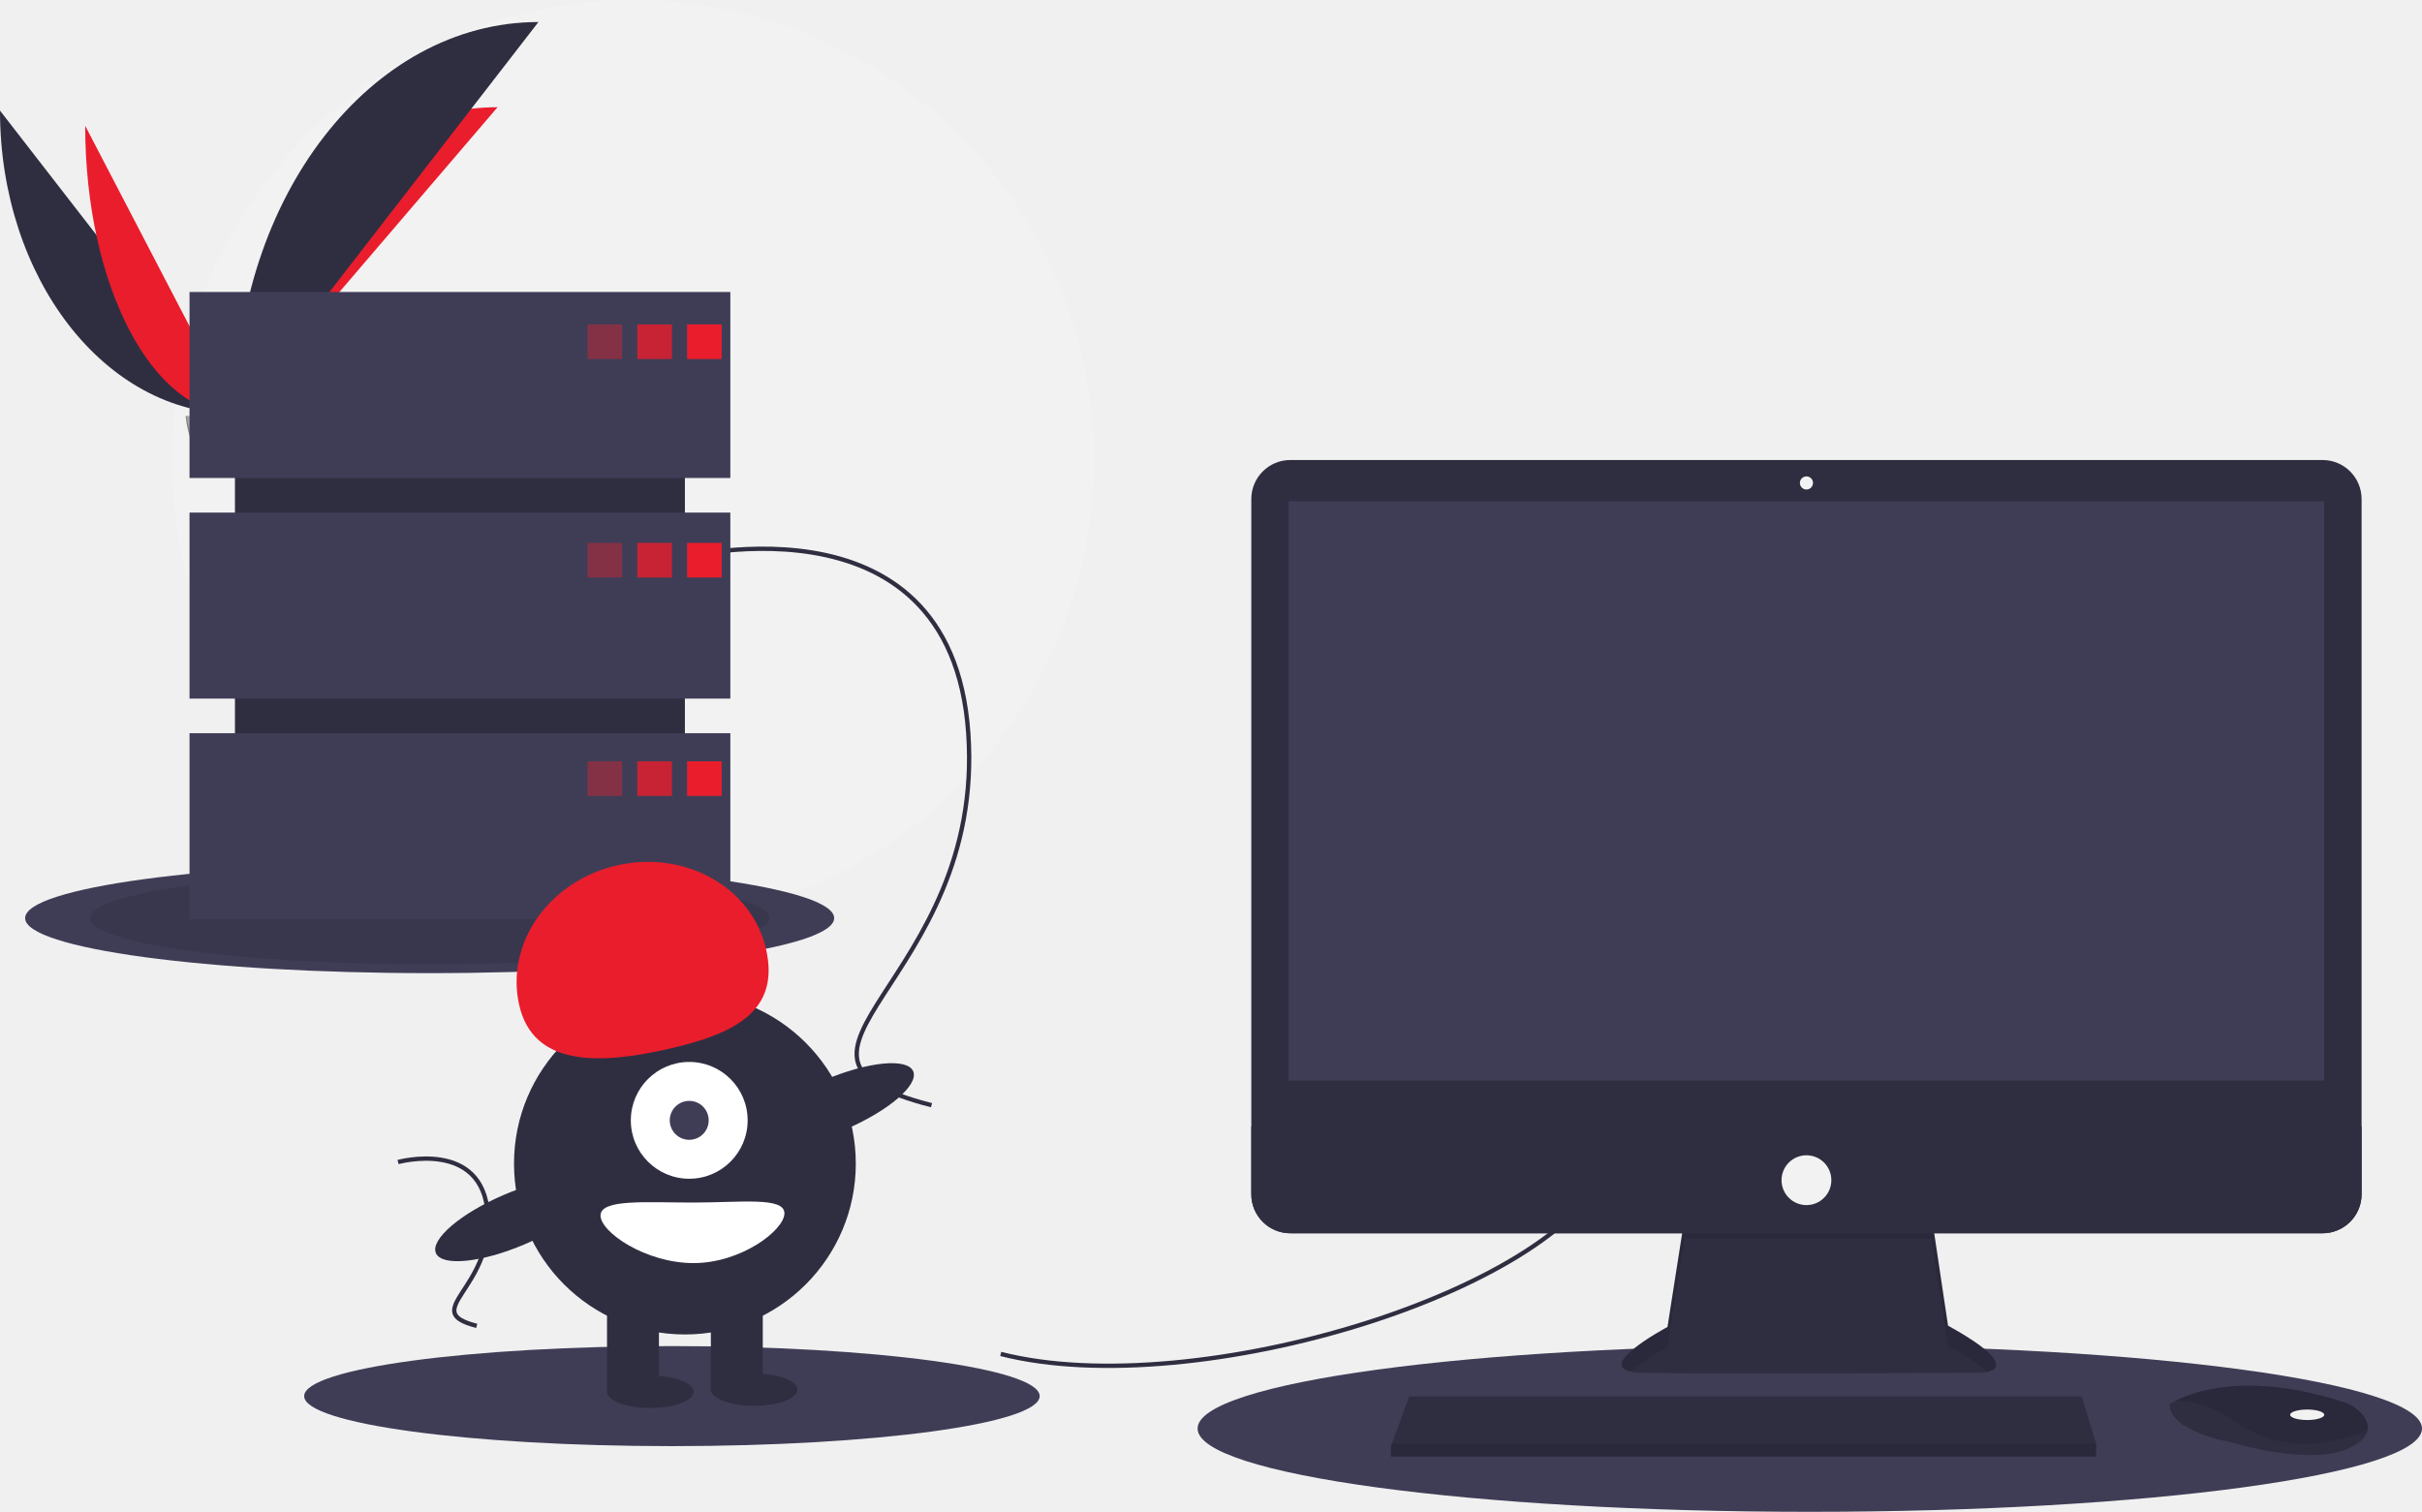
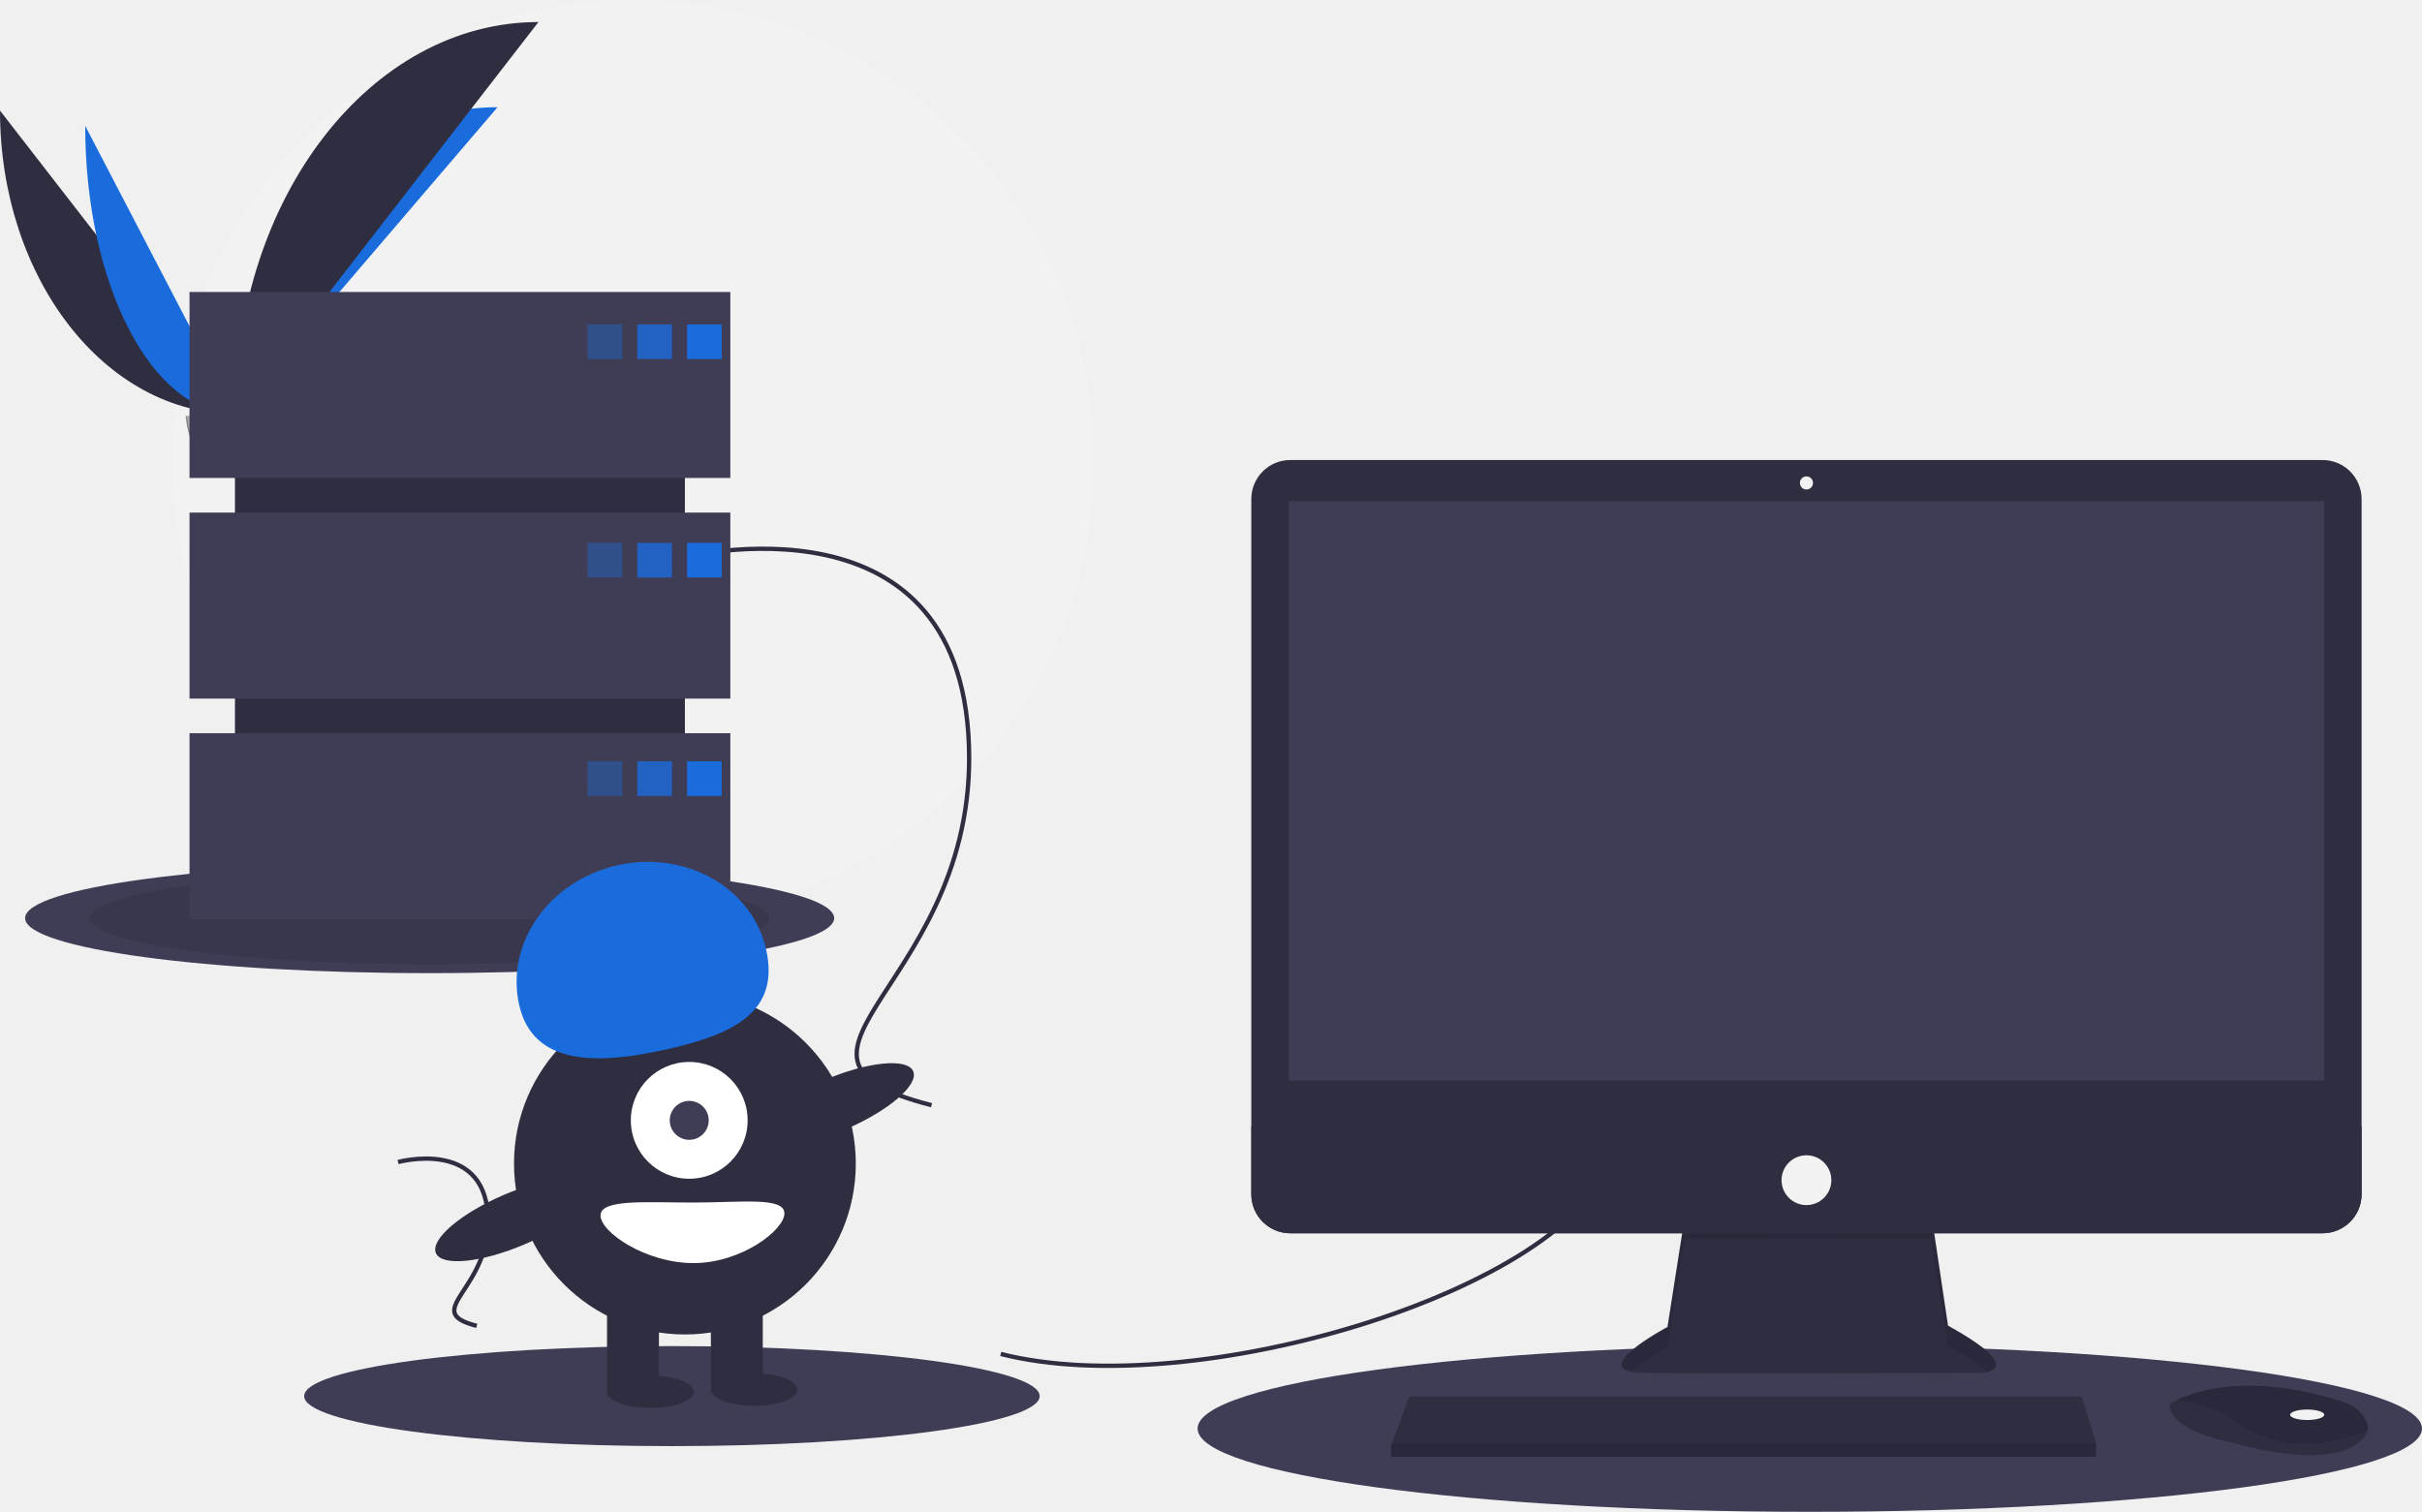
- <svg xmlns="http://www.w3.org/2000/svg" id="aa03ddf9-f8f2-4819-a4ce-be9b0a220741" data-name="Layer 1" width="1119.609" height="699" viewBox="0 0 1119.609 699">
+ <svg xmlns="http://www.w3.org/2000/svg" data-name="Layer 1" width="1119.609" height="699" viewBox="0 0 1119.609 699">
  <circle cx="292.609" cy="213" r="213" fill="#f2f2f2" />
  <path d="M31.391,151.642c0,77.498,48.618,140.208,108.701,140.208" transform="translate(-31.39089 -100.5)" fill="#2f2e41" />
-   <path d="M140.092,291.851c0-78.369,54.255-141.784,121.304-141.784" transform="translate(-31.39089 -100.5)" fill="#ea1d2c" />
-   <path d="M70.775,158.668c0,73.615,31.003,133.183,69.316,133.183" transform="translate(-31.39089 -100.5)" fill="#ea1d2c" />
+   <path d="M140.092,291.851c0-78.369,54.255-141.784,121.304-141.784" transform="translate(-31.39089 -100.5)" fill="#1a6cdd" />
+   <path d="M70.775,158.668c0,73.615,31.003,133.183,69.316,133.183" transform="translate(-31.39089 -100.5)" fill="#1a6cdd" />
  <path d="M140.092,291.851c0-100.138,62.71-181.168,140.208-181.168" transform="translate(-31.39089 -100.5)" fill="#2f2e41" />
  <path d="M117.224,292.839s15.416-.475,20.061-3.783,23.713-7.258,24.866-1.953,23.167,26.388,5.763,26.529-40.439-2.711-45.076-5.535S117.224,292.839,117.224,292.839Z" transform="translate(-31.39089 -100.5)" fill="#a8a8a8" />
  <path d="M168.224,311.785c-17.404.14-40.439-2.711-45.076-5.535-3.531-2.151-4.938-9.869-5.409-13.43-.326.014-.515.02-.515.02s.976,12.433,5.613,15.257,27.672,5.676,45.076,5.535c5.024-.041,6.759-1.828,6.664-4.475C173.879,310.756,171.963,311.755,168.224,311.785Z" transform="translate(-31.39089 -100.5)" opacity="0.2" />
  <ellipse cx="198.609" cy="424.5" rx="187" ry="25.44" fill="#3f3d56" />
  <ellipse cx="198.609" cy="424.5" rx="157" ry="21.359" opacity="0.1" />
  <ellipse cx="836.609" cy="660.5" rx="283" ry="38.5" fill="#3f3d56" />
  <ellipse cx="310.609" cy="645.5" rx="170" ry="23.127" fill="#3f3d56" />
  <path d="M494,726.5c90,23,263-30,282-90" transform="translate(-31.39089 -100.5)" fill="none" stroke="#2f2e41" stroke-miterlimit="10" stroke-width="2" />
  <path d="M341,359.5s130-36,138,80-107,149-17,172" transform="translate(-31.39089 -100.5)" fill="none" stroke="#2f2e41" stroke-miterlimit="10" stroke-width="2" />
  <path d="M215.402,637.783s39.072-10.82,41.477,24.044-32.16,44.783-5.109,51.696" transform="translate(-31.39089 -100.5)" fill="none" stroke="#2f2e41" stroke-miterlimit="10" stroke-width="2" />
  <path d="M810.096,663.74,802.218,714.035s-38.782,20.603-11.513,21.209,155.733,0,155.733,0,24.845,0-14.543-21.815l-7.878-52.719Z" transform="translate(-31.39089 -100.5)" fill="#2f2e41" />
  <path d="M785.219,734.698c6.193-5.51,16.999-11.252,16.999-11.252l7.878-50.295,113.922.107,7.878,49.582c9.185,5.087,14.875,8.987,18.204,11.978,5.059-1.154,10.587-5.444-18.204-21.389l-7.878-52.719-113.922,3.03L802.218,714.035S769.63,731.35,785.219,734.698Z" transform="translate(-31.39089 -100.5)" opacity="0.1" />
  <rect x="578.433" y="212.689" width="513.253" height="357.52" rx="18.046" fill="#2f2e41" />
  <rect x="595.703" y="231.777" width="478.713" height="267.837" fill="#3f3d56" />
  <circle cx="835.059" cy="223.293" r="3.03" fill="#f2f2f2" />
  <path d="M1123.077,621.322V652.663a18.043,18.043,0,0,1-18.046,18.046H627.869A18.043,18.043,0,0,1,609.824,652.663V621.322Z" transform="translate(-31.39089 -100.5)" fill="#2f2e41" />
  <polygon points="968.978 667.466 968.978 673.526 642.968 673.526 642.968 668.678 643.417 667.466 651.452 645.651 962.312 645.651 968.978 667.466" fill="#2f2e41" />
  <path d="M1125.828,762.034c-.594,2.539-2.836,5.217-7.902,7.75-18.179,9.089-55.143-2.424-55.143-2.424s-28.48-4.848-28.48-17.573a22.725,22.725,0,0,1,2.497-1.485c7.643-4.044,32.984-14.021,77.918.422a18.739,18.739,0,0,1,8.541,5.597C1125.079,756.454,1126.507,759.157,1125.828,762.034Z" transform="translate(-31.39089 -100.5)" fill="#2f2e41" />
  <path d="M1125.828,762.034c-22.251,8.526-42.084,9.162-62.439-4.975-10.265-7.126-19.591-8.89-26.59-8.756,7.643-4.044,32.984-14.021,77.918.422a18.739,18.739,0,0,1,8.541,5.597C1125.079,756.454,1126.507,759.157,1125.828,762.034Z" transform="translate(-31.39089 -100.5)" opacity="0.1" />
  <ellipse cx="1066.538" cy="654.135" rx="7.878" ry="2.424" fill="#f2f2f2" />
  <circle cx="835.059" cy="545.667" r="11.513" fill="#f2f2f2" />
  <polygon points="968.978 667.466 968.978 673.526 642.968 673.526 642.968 668.678 643.417 667.466 968.978 667.466" opacity="0.1" />
  <rect x="108.609" y="159" width="208" height="242" fill="#2f2e41" />
  <rect x="87.609" y="135" width="250" height="86" fill="#3f3d56" />
  <rect x="87.609" y="237" width="250" height="86" fill="#3f3d56" />
  <rect x="87.609" y="339" width="250" height="86" fill="#3f3d56" />
-   <rect x="271.609" y="150" width="16" height="16" fill="#ea1d2c" opacity="0.4" />
-   <rect x="294.609" y="150" width="16" height="16" fill="#ea1d2c" opacity="0.8" />
-   <rect x="317.609" y="150" width="16" height="16" fill="#ea1d2c" />
-   <rect x="271.609" y="251" width="16" height="16" fill="#ea1d2c" opacity="0.4" />
-   <rect x="294.609" y="251" width="16" height="16" fill="#ea1d2c" opacity="0.8" />
-   <rect x="317.609" y="251" width="16" height="16" fill="#ea1d2c" />
-   <rect x="271.609" y="352" width="16" height="16" fill="#ea1d2c" opacity="0.4" />
-   <rect x="294.609" y="352" width="16" height="16" fill="#ea1d2c" opacity="0.8" />
-   <rect x="317.609" y="352" width="16" height="16" fill="#ea1d2c" />
+   <rect x="271.609" y="150" width="16" height="16" fill="#1a6cdd" opacity="0.4" />
+   <rect x="294.609" y="150" width="16" height="16" fill="#1a6cdd" opacity="0.8" />
+   <rect x="317.609" y="150" width="16" height="16" fill="#1a6cdd" />
+   <rect x="271.609" y="251" width="16" height="16" fill="#1a6cdd" opacity="0.4" />
+   <rect x="294.609" y="251" width="16" height="16" fill="#1a6cdd" opacity="0.8" />
+   <rect x="317.609" y="251" width="16" height="16" fill="#1a6cdd" />
+   <rect x="271.609" y="352" width="16" height="16" fill="#1a6cdd" opacity="0.4" />
+   <rect x="294.609" y="352" width="16" height="16" fill="#1a6cdd" opacity="0.8" />
+   <rect x="317.609" y="352" width="16" height="16" fill="#1a6cdd" />
  <circle cx="316.609" cy="538" r="79" fill="#2f2e41" />
  <rect x="280.609" y="600" width="24" height="43" fill="#2f2e41" />
  <rect x="328.609" y="600" width="24" height="43" fill="#2f2e41" />
  <ellipse cx="300.609" cy="643.5" rx="20" ry="7.5" fill="#2f2e41" />
  <ellipse cx="348.609" cy="642.5" rx="20" ry="7.5" fill="#2f2e41" />
  <circle cx="318.609" cy="518" r="27" fill="#fff" />
  <circle cx="318.609" cy="518" r="9" fill="#3f3d56" />
-   <path d="M271.367,565.032c-6.379-28.568,14.012-57.434,45.544-64.475s62.265,10.41,68.644,38.978-14.519,39.104-46.051,46.145S277.746,593.6,271.367,565.032Z" transform="translate(-31.39089 -100.5)" fill="#ea1d2c" />
+   <path d="M271.367,565.032c-6.379-28.568,14.012-57.434,45.544-64.475s62.265,10.41,68.644,38.978-14.519,39.104-46.051,46.145S277.746,593.6,271.367,565.032Z" transform="translate(-31.39089 -100.5)" fill="#1a6cdd" />
  <ellipse cx="417.215" cy="611.344" rx="39.5" ry="12.4" transform="translate(-238.2867 112.9804) rotate(-23.17116)" fill="#2f2e41" />
  <ellipse cx="269.215" cy="664.344" rx="39.5" ry="12.4" transform="translate(-271.0797 59.02084) rotate(-23.17116)" fill="#2f2e41" />
  <path d="M394,661.5c0,7.732-19.909,23-42,23s-43-14.268-43-22,20.909-6,43-6S394,653.768,394,661.5Z" transform="translate(-31.39089 -100.5)" fill="#fff" />
</svg>
